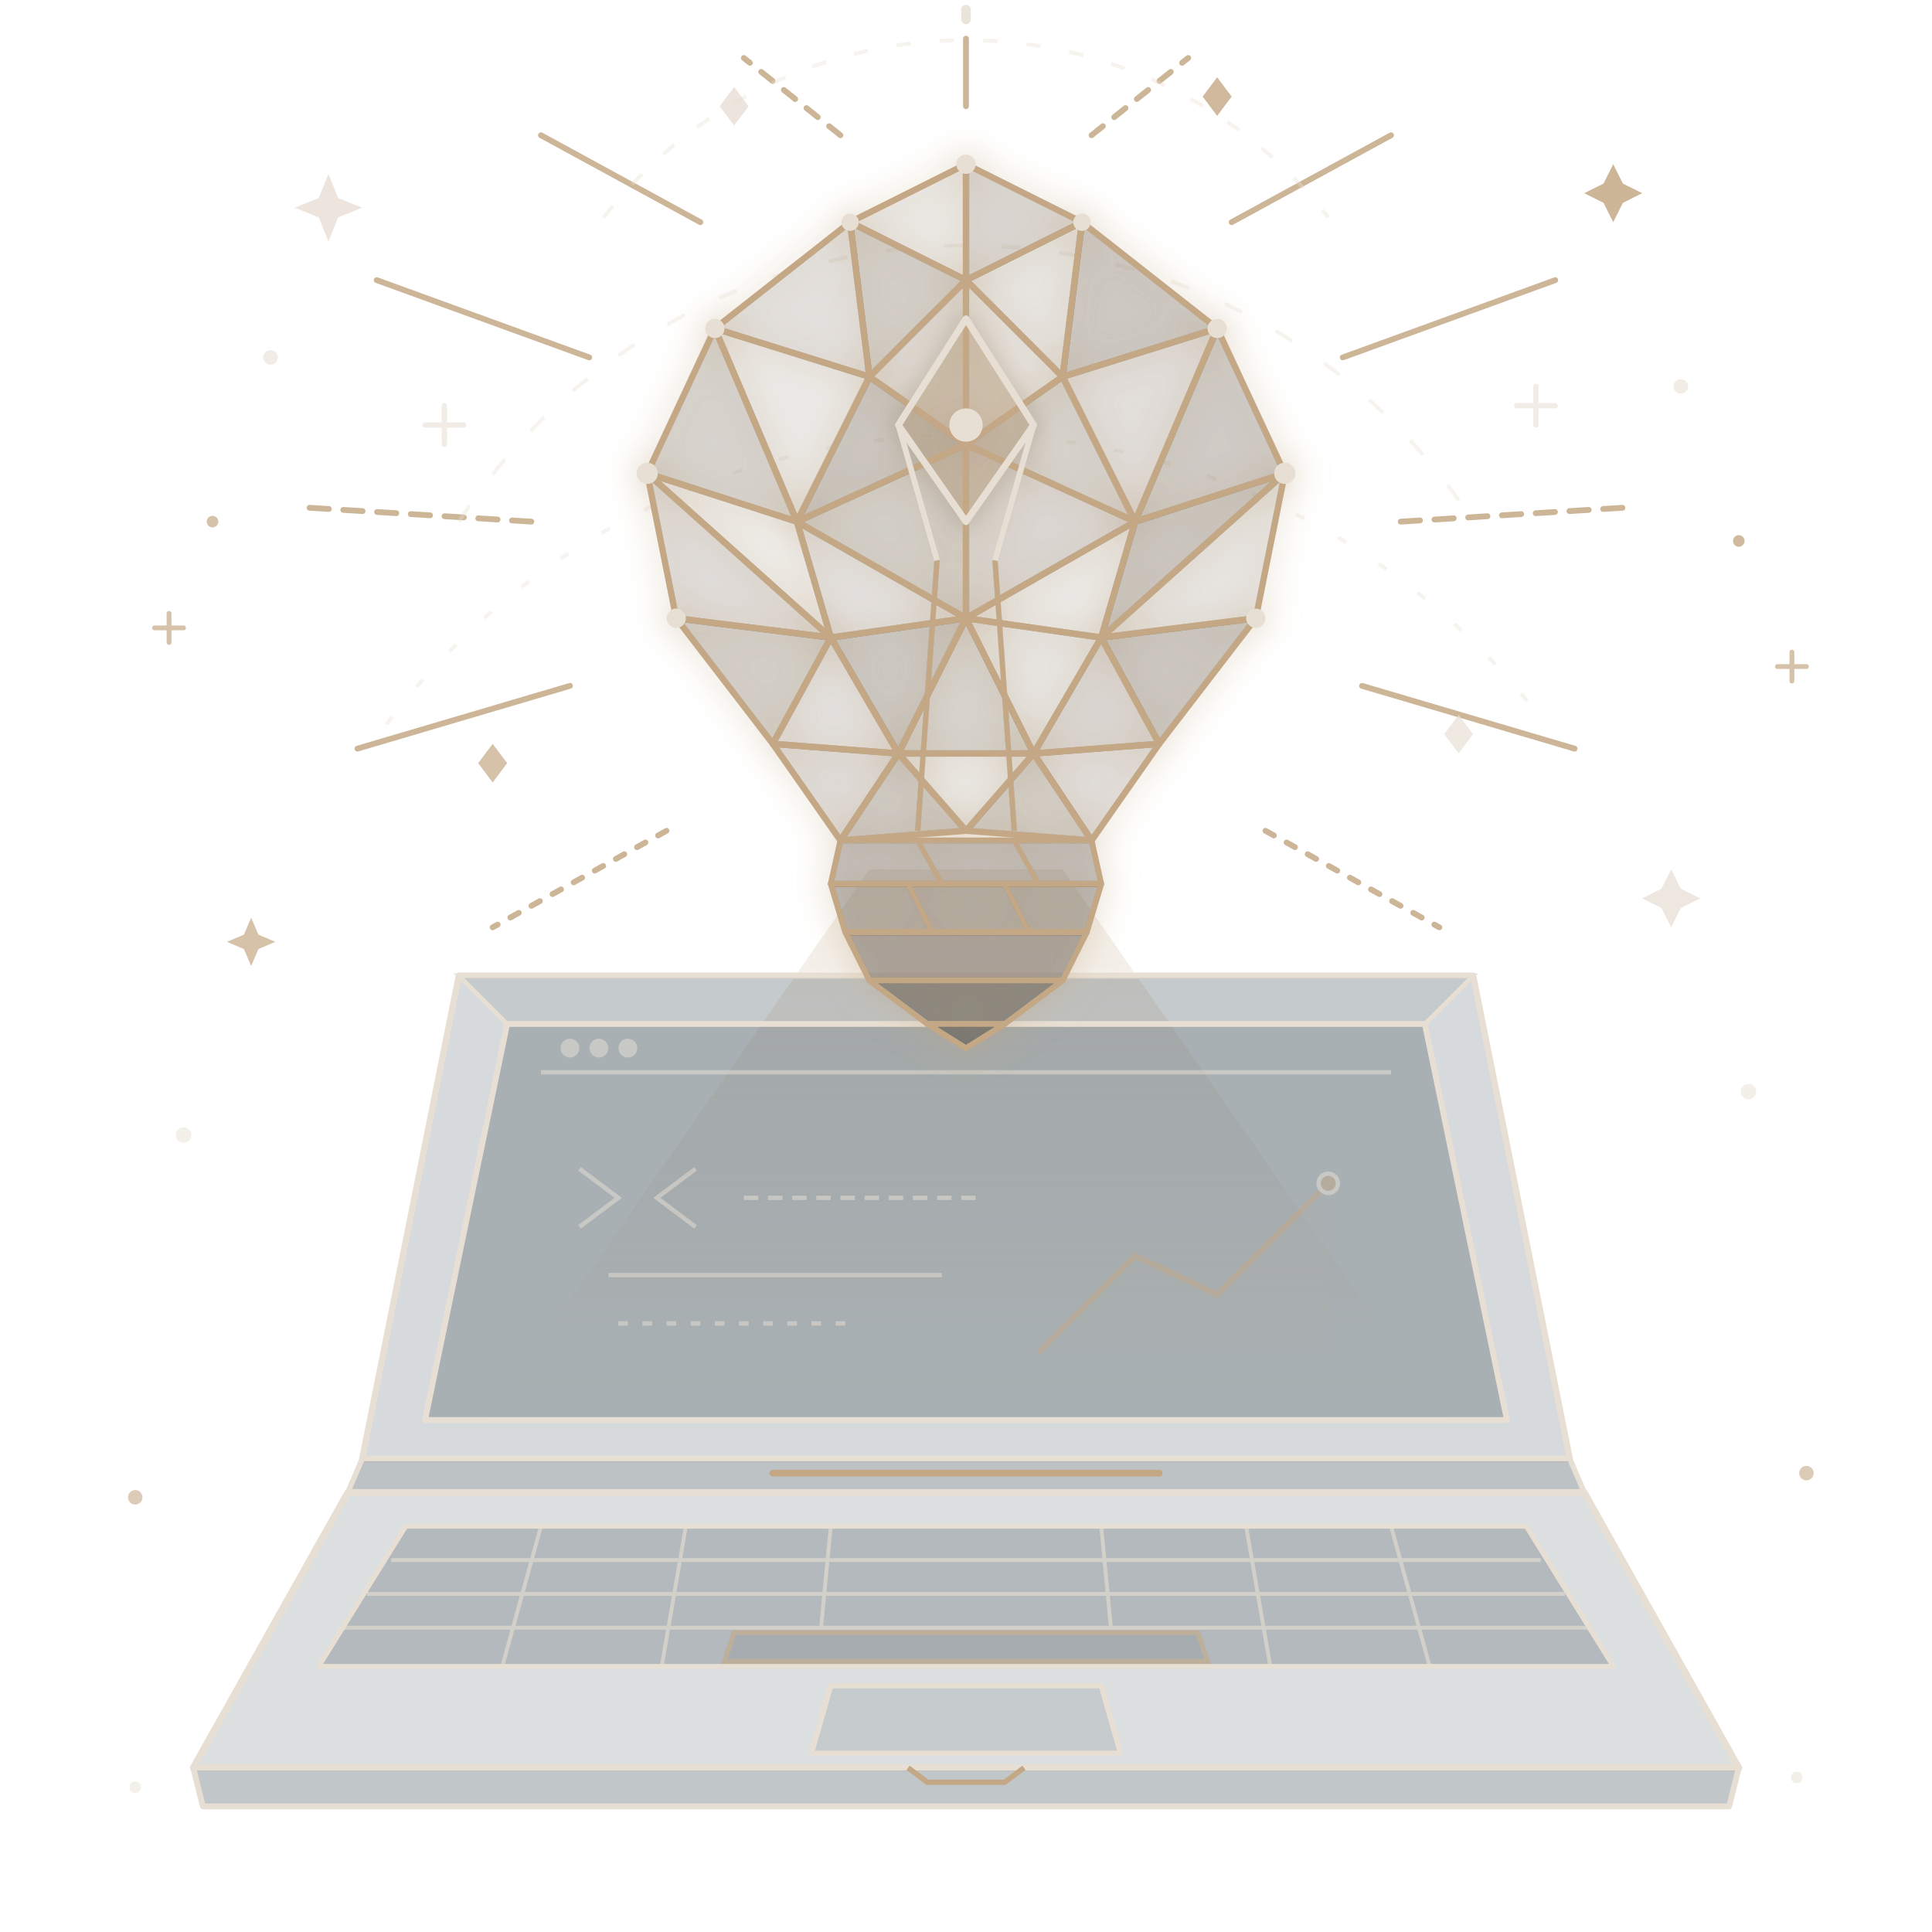
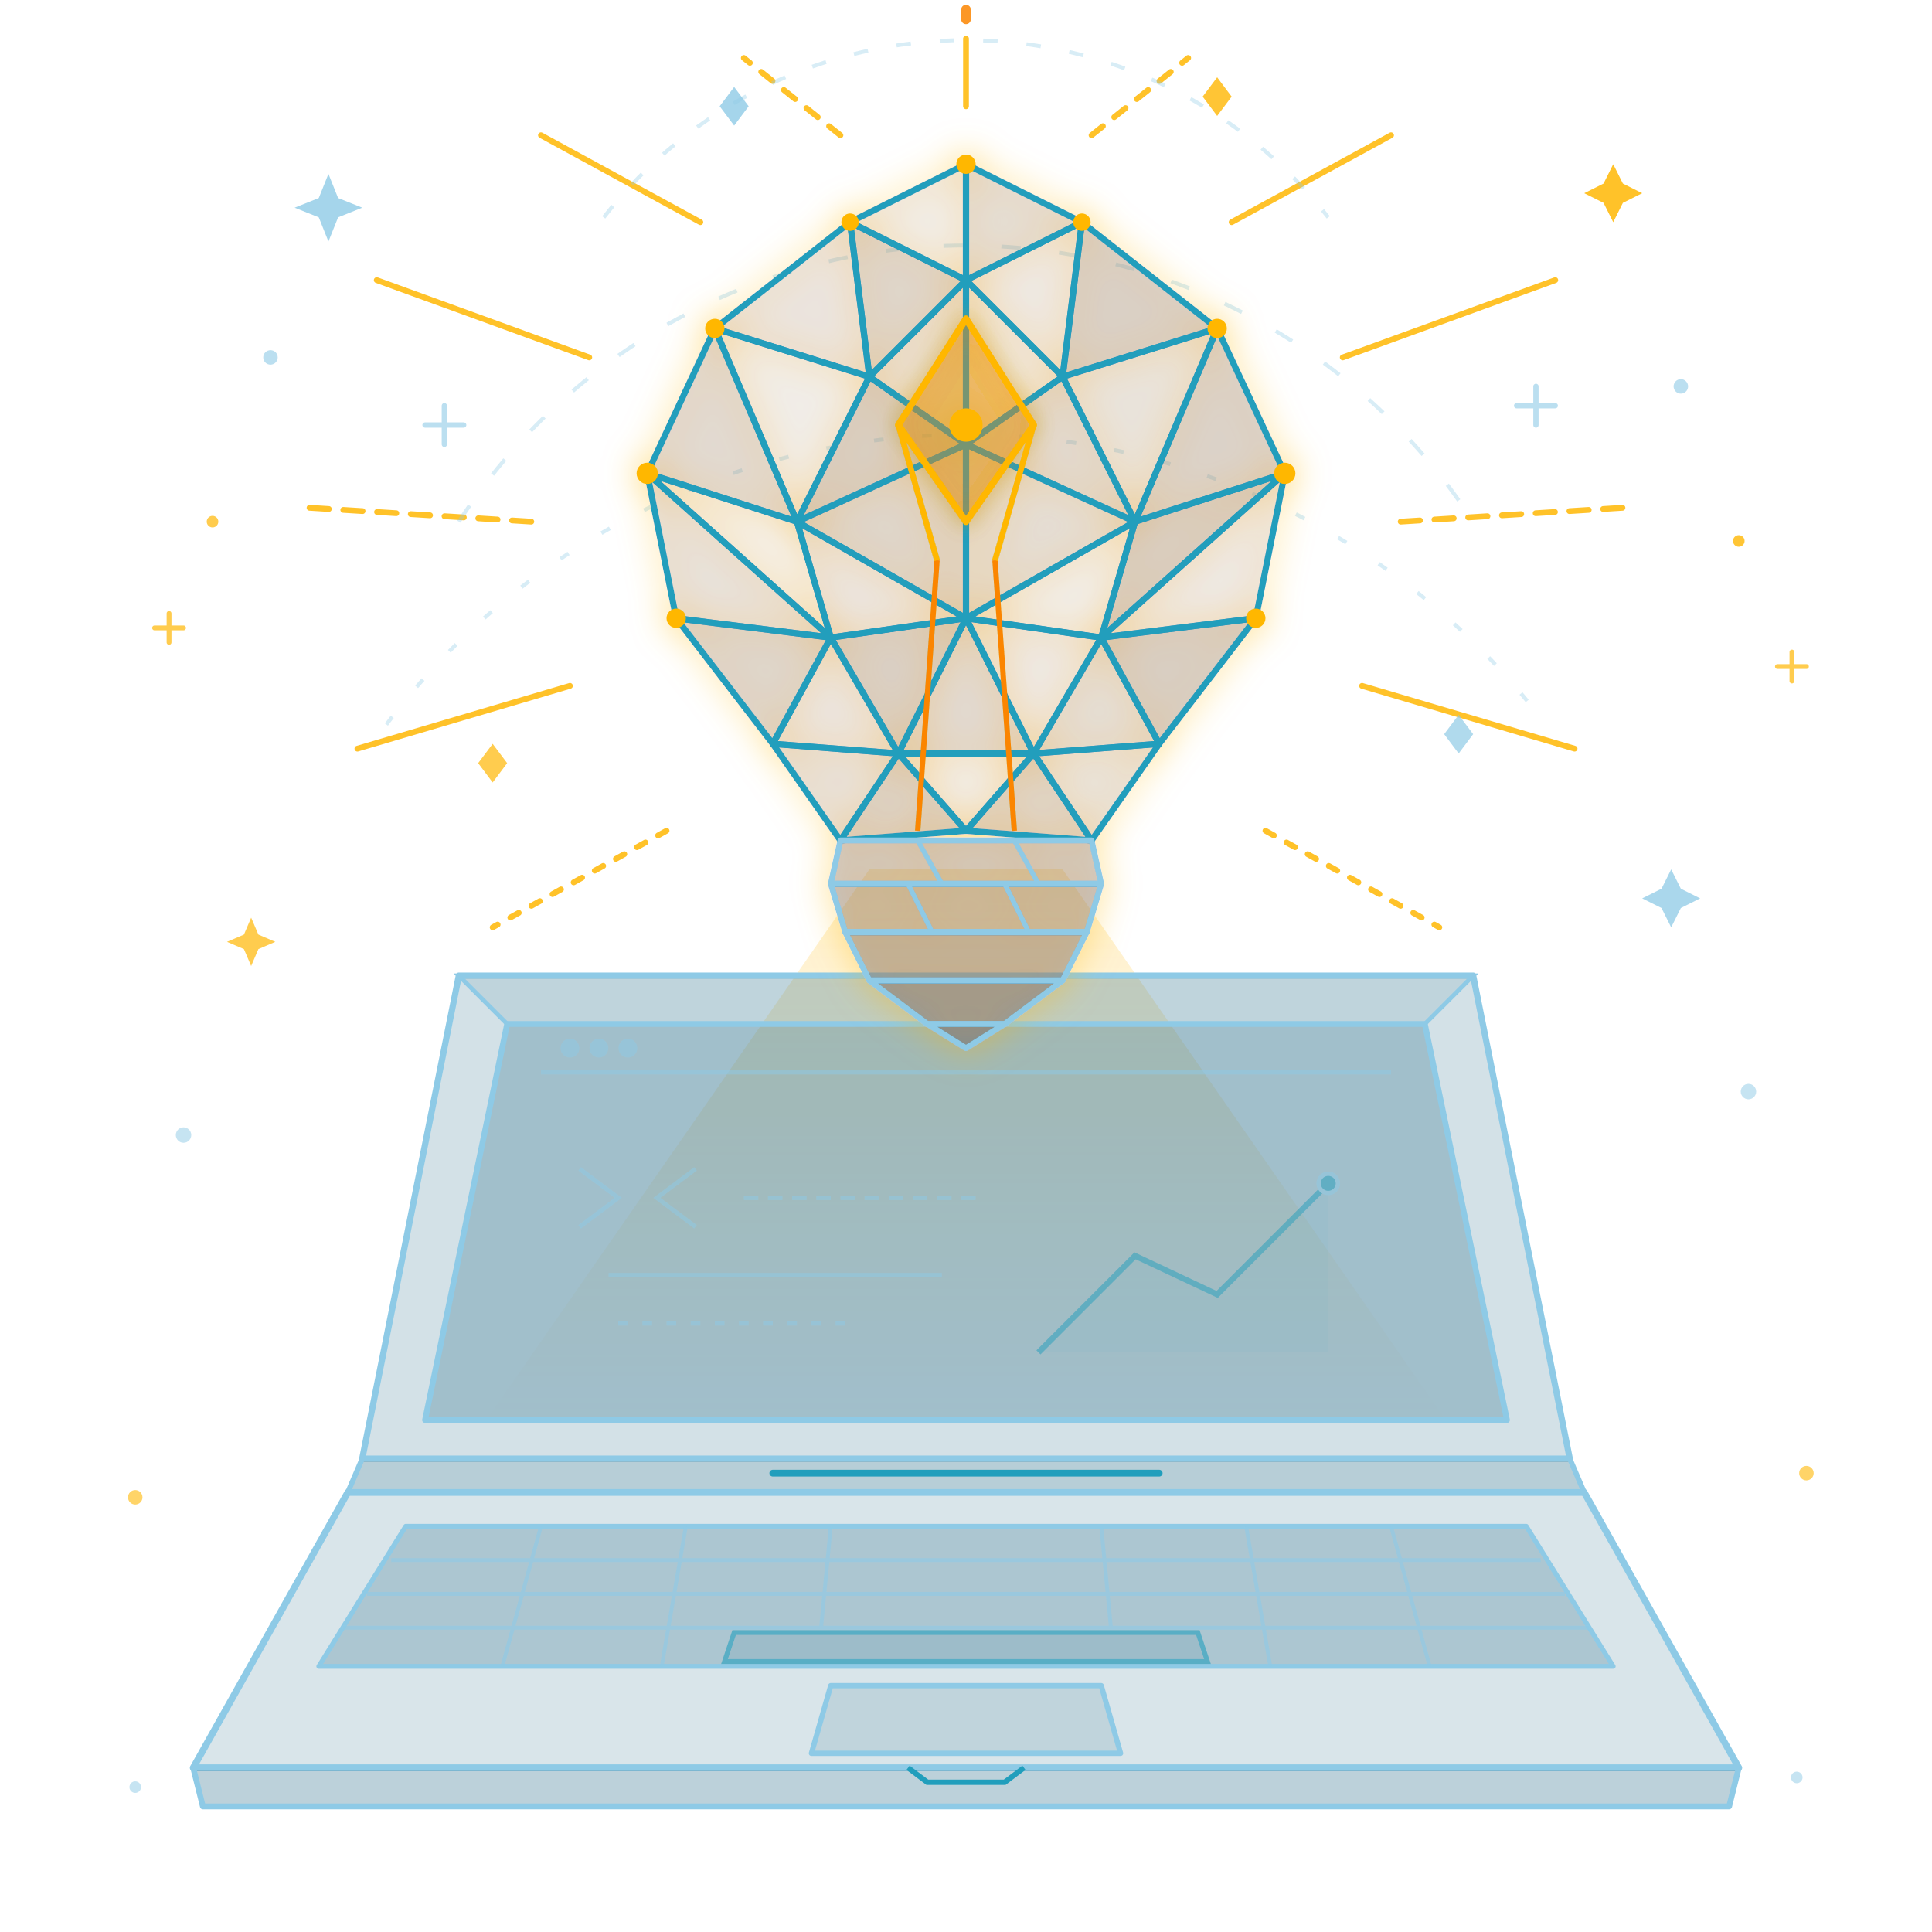
<svg xmlns="http://www.w3.org/2000/svg" viewBox="0 0 400 400" width="100%" height="100%" fill="none">
  <defs>
    <filter id="glow" x="-30%" y="-30%" width="160%" height="160%">
      <feGaussianBlur stdDeviation="3.5" result="blur" />
-       <feFlood flood-color="#C4A885" flood-opacity="0.65" result="glowColor" />
+       <feFlood flood-color="#FFB703" flood-opacity="0.65" result="glowColor" />
      <feComposite in="glowColor" in2="blur" operator="in" result="coloredBlur" />
      <feMerge>
        <feMergeNode in="coloredBlur" />
        <feMergeNode in="SourceGraphic" />
      </feMerge>
    </filter>
    <filter id="glow-subtle" x="-20%" y="-20%" width="140%" height="140%">
      <feGaussianBlur stdDeviation="2" result="blur" />
-       <feFlood flood-color="#C4A885" flood-opacity="0.45" result="glowColor" />
+       <feFlood flood-color="#FB8500" flood-opacity="0.45" result="glowColor" />
      <feComposite in="glowColor" in2="blur" operator="in" result="coloredBlur" />
      <feMerge>
        <feMergeNode in="coloredBlur" />
        <feMergeNode in="SourceGraphic" />
      </feMerge>
    </filter>
    <linearGradient id="lightCone" x1="50%" y1="0%" x2="50%" y2="100%">
-       <stop offset="0%" stop-color="#C4A885" stop-opacity="0.22" />
-       <stop offset="60%" stop-color="#C4A885" stop-opacity="0.08" />
-       <stop offset="100%" stop-color="#C4A885" stop-opacity="0.0" />
+       <stop offset="0%" stop-color="#FFB703" stop-opacity="0.22" />
+       <stop offset="60%" stop-color="#FFB703" stop-opacity="0.08" />
+       <stop offset="100%" stop-color="#FFB703" stop-opacity="0.0" />
    </linearGradient>
  </defs>
  <polygon points="180,180 220,180 300,295 100,295" fill="url(#lightCone)" />
-   <g stroke="#C4A885" stroke-width="1.2" stroke-linecap="round" opacity="0.85">
+   <g stroke="#FFB703" stroke-width="1.2" stroke-linecap="round" opacity="0.85">
    <line x1="200" y1="22" x2="200" y2="8" />
-     <line x1="200" y1="2" x2="200" y2="4" stroke="#E8DFD4" stroke-width="2" />
+     <line x1="200" y1="2" x2="200" y2="4" stroke="#FB8500" stroke-width="2" />
    <line x1="226" y1="28" x2="246" y2="12" stroke-dasharray="3 3" />
    <line x1="174" y1="28" x2="154" y2="12" stroke-dasharray="3 3" />
    <line x1="255" y1="46" x2="288" y2="28" />
    <line x1="145" y1="46" x2="112" y2="28" />
    <line x1="278" y1="74" x2="322" y2="58" />
    <line x1="122" y1="74" x2="78" y2="58" />
    <line x1="290" y1="108" x2="338" y2="105" stroke-dasharray="4 3" />
    <line x1="110" y1="108" x2="62" y2="105" stroke-dasharray="4 3" />
    <line x1="282" y1="142" x2="326" y2="155" />
    <line x1="118" y1="142" x2="74" y2="155" />
    <line x1="262" y1="172" x2="298" y2="192" stroke-dasharray="2 3" />
    <line x1="138" y1="172" x2="102" y2="192" stroke-dasharray="2 3" />
  </g>
-   <g stroke="#E8DFD4" stroke-width="0.8" opacity="0.35">
+   <g stroke="#8ECAE6" stroke-width="0.8" opacity="0.35">
    <path d="M 125,45 A 95,95 0 0,1 275,45" stroke-dasharray="3 6" />
    <path d="M 95,108 A 125,125 0 0,1 305,108" stroke-dasharray="4 8" />
    <path d="M 80,150 A 150,150 0 0,1 320,150" stroke-dasharray="2 8" />
  </g>
  <g id="laptop">
-     <polygon points="95,202 305,202 325,302 75,302" stroke="#E8DFD4" stroke-width="1.3" stroke-linejoin="round" fill="#22343D" fill-opacity="0.18" />
-     <polygon points="95,202 305,202 295,212 105,212" stroke="#E8DFD4" stroke-width="0.9" fill="#22343D" fill-opacity="0.10" />
-     <polygon points="105,212 295,212 312,294 88,294" stroke="#E8DFD4" stroke-width="1.2" stroke-linejoin="round" fill="#22343D" fill-opacity="0.25" />
-     <g stroke="#E8DFD4" stroke-width="0.9" opacity="0.5">
+     <polygon points="95,202 305,202 325,302 75,302" stroke="#8ECAE6" stroke-width="1.3" stroke-linejoin="round" fill="#0F5A7A" fill-opacity="0.18" />
+     <polygon points="95,202 305,202 295,212 105,212" stroke="#8ECAE6" stroke-width="0.9" fill="#0F5A7A" fill-opacity="0.10" />
+     <polygon points="105,212 295,212 312,294 88,294" stroke="#8ECAE6" stroke-width="1.2" stroke-linejoin="round" fill="#0F5A7A" fill-opacity="0.25" />
+     <g stroke="#8ECAE6" stroke-width="0.9" opacity="0.5">
      <line x1="112" y1="222" x2="288" y2="222" />
-       <circle cx="118" cy="217" r="1.5" fill="#E8DFD4" />
-       <circle cx="124" cy="217" r="1.5" fill="#E8DFD4" />
-       <circle cx="130" cy="217" r="1.5" fill="#E8DFD4" />
+       <circle cx="118" cy="217" r="1.5" fill="#8ECAE6" />
+       <circle cx="124" cy="217" r="1.5" fill="#8ECAE6" />
+       <circle cx="130" cy="217" r="1.5" fill="#8ECAE6" />
      <polyline points="120,242 128,248 120,254" />
      <polyline points="144,242 136,248 144,254" />
      <line x1="154" y1="248" x2="204" y2="248" stroke-dasharray="3 2" />
      <line x1="126" y1="264" x2="195" y2="264" />
      <line x1="128" y1="274" x2="175" y2="274" stroke-dasharray="2 3" />
-       <polyline points="215,280 235,260 252,268 275,245" stroke="#C4A885" stroke-width="1.2" />
-       <polygon points="215,280 235,260 252,268 275,245 275,280 215,280" fill="#C4A885" fill-opacity="0.08" stroke="none" />
-       <circle cx="275" cy="245" r="2" fill="#C4A885" />
+       <polyline points="215,280 235,260 252,268 275,245" stroke="#219EBC" stroke-width="1.2" />
+       <polygon points="215,280 235,260 252,268 275,245 275,280 215,280" fill="#219EBC" fill-opacity="0.08" stroke="none" />
+       <circle cx="275" cy="245" r="2" fill="#219EBC" />
    </g>
-     <polygon points="75,302 325,302 328,309 72,309" stroke="#E8DFD4" stroke-width="1.1" stroke-linejoin="round" fill="#22343D" fill-opacity="0.3" />
-     <line x1="160" y1="305" x2="240" y2="305" stroke="#C4A885" stroke-width="1.4" stroke-linecap="round" />
-     <polygon points="72,309 328,309 360,366 40,366" stroke="#E8DFD4" stroke-width="1.4" stroke-linejoin="round" fill="#22343D" fill-opacity="0.16" />
-     <polygon points="40,366 360,366 358,374 42,374" stroke="#E8DFD4" stroke-width="1.2" stroke-linejoin="round" fill="#22343D" fill-opacity="0.28" />
-     <polyline points="188,366 192,369 208,369 212,366" stroke="#C4A885" stroke-width="1.1" />
-     <polygon points="84,316 316,316 334,345 66,345" stroke="#E8DFD4" stroke-width="1" stroke-linejoin="round" fill="#22343D" fill-opacity="0.22" />
-     <g stroke="#E8DFD4" stroke-width="0.8" opacity="0.6">
+     <polygon points="75,302 325,302 328,309 72,309" stroke="#8ECAE6" stroke-width="1.1" stroke-linejoin="round" fill="#0F5A7A" fill-opacity="0.3" />
+     <line x1="160" y1="305" x2="240" y2="305" stroke="#219EBC" stroke-width="1.4" stroke-linecap="round" />
+     <polygon points="72,309 328,309 360,366 40,366" stroke="#8ECAE6" stroke-width="1.4" stroke-linejoin="round" fill="#0F5A7A" fill-opacity="0.16" />
+     <polygon points="40,366 360,366 358,374 42,374" stroke="#8ECAE6" stroke-width="1.2" stroke-linejoin="round" fill="#0F5A7A" fill-opacity="0.28" />
+     <polyline points="188,366 192,369 208,369 212,366" stroke="#219EBC" stroke-width="1.1" />
+     <polygon points="84,316 316,316 334,345 66,345" stroke="#8ECAE6" stroke-width="1" stroke-linejoin="round" fill="#0F5A7A" fill-opacity="0.22" />
+     <g stroke="#8ECAE6" stroke-width="0.8" opacity="0.6">
      <line x1="81" y1="323" x2="319" y2="323" />
      <line x1="76" y1="330" x2="324" y2="330" />
      <line x1="71" y1="337" x2="329" y2="337" />
      <line x1="112" y1="316" x2="104" y2="345" />
      <line x1="142" y1="316" x2="137" y2="345" />
      <line x1="172" y1="316" x2="170" y2="337" />
      <line x1="228" y1="316" x2="230" y2="337" />
      <line x1="258" y1="316" x2="263" y2="345" />
      <line x1="288" y1="316" x2="296" y2="345" />
-       <polygon points="152,338 248,338 250,344 150,344" stroke="#C4A885" stroke-width="1" fill="#22343D" fill-opacity="0.15" />
+       <polygon points="152,338 248,338 250,344 150,344" stroke="#219EBC" stroke-width="1" fill="#0F5A7A" fill-opacity="0.15" />
    </g>
-     <polygon points="172,349 228,349 232,363 168,363" stroke="#E8DFD4" stroke-width="1.1" stroke-linejoin="round" fill="#22343D" fill-opacity="0.12" />
+     <polygon points="172,349 228,349 232,363 168,363" stroke="#8ECAE6" stroke-width="1.1" stroke-linejoin="round" fill="#0F5A7A" fill-opacity="0.12" />
  </g>
  <g id="low-poly-lightbulb" filter="url(#glow)">
-     <polygon points="200,34 176,46 200,58" stroke="#C4A885" stroke-width="1.3" stroke-linejoin="round" fill="#22343D" fill-opacity="0.10" />
-     <polygon points="200,34 224,46 200,58" stroke="#C4A885" stroke-width="1.3" stroke-linejoin="round" fill="#22343D" fill-opacity="0.18" />
-     <polygon points="176,46 148,68 180,78" stroke="#C4A885" stroke-width="1.3" stroke-linejoin="round" fill="#22343D" fill-opacity="0.14" />
-     <polygon points="176,46 200,58 180,78" stroke="#C4A885" stroke-width="1.3" stroke-linejoin="round" fill="#22343D" fill-opacity="0.22" />
-     <polygon points="200,58 224,46 220,78" stroke="#C4A885" stroke-width="1.3" stroke-linejoin="round" fill="#22343D" fill-opacity="0.12" />
-     <polygon points="224,46 252,68 220,78" stroke="#C4A885" stroke-width="1.3" stroke-linejoin="round" fill="#22343D" fill-opacity="0.25" />
-     <polygon points="148,68 134,98 165,108" stroke="#C4A885" stroke-width="1.3" stroke-linejoin="round" fill="#22343D" fill-opacity="0.20" />
-     <polygon points="148,68 180,78 165,108" stroke="#C4A885" stroke-width="1.3" stroke-linejoin="round" fill="#22343D" fill-opacity="0.10" />
-     <polygon points="180,78 200,58 200,92" stroke="#C4A885" stroke-width="1.3" stroke-linejoin="round" fill="#22343D" fill-opacity="0.16" />
-     <polygon points="180,78 200,92 165,108" stroke="#C4A885" stroke-width="1.3" stroke-linejoin="round" fill="#22343D" fill-opacity="0.26" />
-     <polygon points="200,58 220,78 200,92" stroke="#C4A885" stroke-width="1.3" stroke-linejoin="round" fill="#22343D" fill-opacity="0.12" />
-     <polygon points="220,78 200,92 235,108" stroke="#C4A885" stroke-width="1.3" stroke-linejoin="round" fill="#22343D" fill-opacity="0.20" />
-     <polygon points="220,78 252,68 235,108" stroke="#C4A885" stroke-width="1.3" stroke-linejoin="round" fill="#22343D" fill-opacity="0.15" />
-     <polygon points="252,68 266,98 235,108" stroke="#C4A885" stroke-width="1.3" stroke-linejoin="round" fill="#22343D" fill-opacity="0.24" />
-     <polygon points="134,98 140,128 172,132" stroke="#C4A885" stroke-width="1.3" stroke-linejoin="round" fill="#22343D" fill-opacity="0.16" />
-     <polygon points="134,98 165,108 172,132" stroke="#C4A885" stroke-width="1.3" stroke-linejoin="round" fill="#22343D" fill-opacity="0.08" />
-     <polygon points="165,108 200,92 200,128" stroke="#C4A885" stroke-width="1.3" stroke-linejoin="round" fill="#22343D" fill-opacity="0.22" />
-     <polygon points="165,108 172,132 200,128" stroke="#C4A885" stroke-width="1.3" stroke-linejoin="round" fill="#22343D" fill-opacity="0.14" />
-     <polygon points="200,92 235,108 200,128" stroke="#C4A885" stroke-width="1.3" stroke-linejoin="round" fill="#22343D" fill-opacity="0.18" />
-     <polygon points="235,108 228,132 200,128" stroke="#C4A885" stroke-width="1.3" stroke-linejoin="round" fill="#22343D" fill-opacity="0.10" />
-     <polygon points="235,108 266,98 228,132" stroke="#C4A885" stroke-width="1.3" stroke-linejoin="round" fill="#22343D" fill-opacity="0.26" />
-     <polygon points="266,98 260,128 228,132" stroke="#C4A885" stroke-width="1.3" stroke-linejoin="round" fill="#22343D" fill-opacity="0.12" />
-     <polygon points="140,128 160,154 172,132" stroke="#C4A885" stroke-width="1.3" stroke-linejoin="round" fill="#22343D" fill-opacity="0.22" />
-     <polygon points="172,132 160,154 186,156" stroke="#C4A885" stroke-width="1.3" stroke-linejoin="round" fill="#22343D" fill-opacity="0.14" />
-     <polygon points="172,132 200,128 186,156" stroke="#C4A885" stroke-width="1.3" stroke-linejoin="round" fill="#22343D" fill-opacity="0.25" />
-     <polygon points="200,128 228,132 214,156" stroke="#C4A885" stroke-width="1.3" stroke-linejoin="round" fill="#22343D" fill-opacity="0.12" />
-     <polygon points="200,128 186,156 214,156" stroke="#C4A885" stroke-width="1.3" stroke-linejoin="round" fill="#22343D" fill-opacity="0.20" />
-     <polygon points="228,132 214,156 240,154" stroke="#C4A885" stroke-width="1.3" stroke-linejoin="round" fill="#22343D" fill-opacity="0.18" />
-     <polygon points="228,132 260,128 240,154" stroke="#C4A885" stroke-width="1.3" stroke-linejoin="round" fill="#22343D" fill-opacity="0.26" />
-     <polygon points="160,154 174,174 186,156" stroke="#C4A885" stroke-width="1.3" stroke-linejoin="round" fill="#22343D" fill-opacity="0.16" />
-     <polygon points="186,156 174,174 200,172" stroke="#C4A885" stroke-width="1.3" stroke-linejoin="round" fill="#22343D" fill-opacity="0.24" />
-     <polygon points="186,156 200,172 214,156" stroke="#C4A885" stroke-width="1.3" stroke-linejoin="round" fill="#22343D" fill-opacity="0.10" />
-     <polygon points="214,156 200,172 226,174" stroke="#C4A885" stroke-width="1.3" stroke-linejoin="round" fill="#22343D" fill-opacity="0.22" />
-     <polygon points="214,156 226,174 240,154" stroke="#C4A885" stroke-width="1.3" stroke-linejoin="round" fill="#22343D" fill-opacity="0.15" />
-     <polygon points="174,174 226,174 228,183 172,183" stroke="#C4A885" stroke-width="1.2" stroke-linejoin="round" fill="#22343D" fill-opacity="0.3" />
-     <line x1="172" y1="183" x2="228" y2="183" stroke="#C4A885" stroke-width="1.3" />
-     <line x1="190" y1="174" x2="195" y2="183" stroke="#C4A885" stroke-width="1" />
-     <line x1="210" y1="174" x2="215" y2="183" stroke="#C4A885" stroke-width="1" />
-     <polygon points="172,183 228,183 225,193 175,193" stroke="#C4A885" stroke-width="1.2" stroke-linejoin="round" fill="#22343D" fill-opacity="0.35" />
-     <line x1="175" y1="193" x2="225" y2="193" stroke="#C4A885" stroke-width="1.3" />
-     <line x1="188" y1="183" x2="193" y2="193" stroke="#C4A885" stroke-width="1" />
-     <line x1="208" y1="183" x2="213" y2="193" stroke="#C4A885" stroke-width="1" />
-     <polygon points="175,193 225,193 220,203 180,203" stroke="#C4A885" stroke-width="1.2" stroke-linejoin="round" fill="#22343D" fill-opacity="0.4" />
-     <line x1="180" y1="203" x2="220" y2="203" stroke="#C4A885" stroke-width="1.3" />
-     <polygon points="180,203 220,203 208,212 192,212" stroke="#C4A885" stroke-width="1.2" stroke-linejoin="round" fill="#22343D" fill-opacity="0.45" />
-     <polygon points="192,212 208,212 200,217" stroke="#C4A885" stroke-width="1.2" stroke-linejoin="round" fill="#22343D" fill-opacity="0.5" />
-     <g id="filament" stroke="#E8DFD4" stroke-width="1.3" stroke-linejoin="round">
-       <line x1="190" y1="172" x2="194" y2="116" stroke="#C4A885" stroke-width="1.1" />
-       <line x1="210" y1="172" x2="206" y2="116" stroke="#C4A885" stroke-width="1.1" />
-       <polygon points="200,66 214,88 200,108 186,88" fill="#C4A885" fill-opacity="0.3" stroke="#E8DFD4" stroke-width="1.4" filter="url(#glow-subtle)" />
-       <line x1="186" y1="88" x2="194" y2="116" stroke="#E8DFD4" stroke-width="1.2" />
-       <line x1="214" y1="88" x2="206" y2="116" stroke="#E8DFD4" stroke-width="1.2" />
-       <circle cx="200" cy="88" r="2.8" fill="#E8DFD4" />
+     <polygon points="200,34 176,46 200,58" stroke="#219EBC" stroke-width="1.3" stroke-linejoin="round" fill="#0F5A7A" fill-opacity="0.10" />
+     <polygon points="200,34 224,46 200,58" stroke="#219EBC" stroke-width="1.3" stroke-linejoin="round" fill="#0F5A7A" fill-opacity="0.18" />
+     <polygon points="176,46 148,68 180,78" stroke="#219EBC" stroke-width="1.3" stroke-linejoin="round" fill="#0F5A7A" fill-opacity="0.14" />
+     <polygon points="176,46 200,58 180,78" stroke="#219EBC" stroke-width="1.3" stroke-linejoin="round" fill="#0F5A7A" fill-opacity="0.22" />
+     <polygon points="200,58 224,46 220,78" stroke="#219EBC" stroke-width="1.3" stroke-linejoin="round" fill="#0F5A7A" fill-opacity="0.12" />
+     <polygon points="224,46 252,68 220,78" stroke="#219EBC" stroke-width="1.3" stroke-linejoin="round" fill="#0F5A7A" fill-opacity="0.25" />
+     <polygon points="148,68 134,98 165,108" stroke="#219EBC" stroke-width="1.3" stroke-linejoin="round" fill="#0F5A7A" fill-opacity="0.20" />
+     <polygon points="148,68 180,78 165,108" stroke="#219EBC" stroke-width="1.3" stroke-linejoin="round" fill="#0F5A7A" fill-opacity="0.10" />
+     <polygon points="180,78 200,58 200,92" stroke="#219EBC" stroke-width="1.3" stroke-linejoin="round" fill="#0F5A7A" fill-opacity="0.16" />
+     <polygon points="180,78 200,92 165,108" stroke="#219EBC" stroke-width="1.3" stroke-linejoin="round" fill="#0F5A7A" fill-opacity="0.26" />
+     <polygon points="200,58 220,78 200,92" stroke="#219EBC" stroke-width="1.3" stroke-linejoin="round" fill="#0F5A7A" fill-opacity="0.12" />
+     <polygon points="220,78 200,92 235,108" stroke="#219EBC" stroke-width="1.3" stroke-linejoin="round" fill="#0F5A7A" fill-opacity="0.20" />
+     <polygon points="220,78 252,68 235,108" stroke="#219EBC" stroke-width="1.3" stroke-linejoin="round" fill="#0F5A7A" fill-opacity="0.15" />
+     <polygon points="252,68 266,98 235,108" stroke="#219EBC" stroke-width="1.3" stroke-linejoin="round" fill="#0F5A7A" fill-opacity="0.24" />
+     <polygon points="134,98 140,128 172,132" stroke="#219EBC" stroke-width="1.3" stroke-linejoin="round" fill="#0F5A7A" fill-opacity="0.16" />
+     <polygon points="134,98 165,108 172,132" stroke="#219EBC" stroke-width="1.3" stroke-linejoin="round" fill="#0F5A7A" fill-opacity="0.08" />
+     <polygon points="165,108 200,92 200,128" stroke="#219EBC" stroke-width="1.3" stroke-linejoin="round" fill="#0F5A7A" fill-opacity="0.22" />
+     <polygon points="165,108 172,132 200,128" stroke="#219EBC" stroke-width="1.3" stroke-linejoin="round" fill="#0F5A7A" fill-opacity="0.14" />
+     <polygon points="200,92 235,108 200,128" stroke="#219EBC" stroke-width="1.3" stroke-linejoin="round" fill="#0F5A7A" fill-opacity="0.18" />
+     <polygon points="235,108 228,132 200,128" stroke="#219EBC" stroke-width="1.3" stroke-linejoin="round" fill="#0F5A7A" fill-opacity="0.10" />
+     <polygon points="235,108 266,98 228,132" stroke="#219EBC" stroke-width="1.3" stroke-linejoin="round" fill="#0F5A7A" fill-opacity="0.26" />
+     <polygon points="266,98 260,128 228,132" stroke="#219EBC" stroke-width="1.3" stroke-linejoin="round" fill="#0F5A7A" fill-opacity="0.12" />
+     <polygon points="140,128 160,154 172,132" stroke="#219EBC" stroke-width="1.3" stroke-linejoin="round" fill="#0F5A7A" fill-opacity="0.22" />
+     <polygon points="172,132 160,154 186,156" stroke="#219EBC" stroke-width="1.3" stroke-linejoin="round" fill="#0F5A7A" fill-opacity="0.14" />
+     <polygon points="172,132 200,128 186,156" stroke="#219EBC" stroke-width="1.3" stroke-linejoin="round" fill="#0F5A7A" fill-opacity="0.25" />
+     <polygon points="200,128 228,132 214,156" stroke="#219EBC" stroke-width="1.3" stroke-linejoin="round" fill="#0F5A7A" fill-opacity="0.12" />
+     <polygon points="200,128 186,156 214,156" stroke="#219EBC" stroke-width="1.3" stroke-linejoin="round" fill="#0F5A7A" fill-opacity="0.20" />
+     <polygon points="228,132 214,156 240,154" stroke="#219EBC" stroke-width="1.3" stroke-linejoin="round" fill="#0F5A7A" fill-opacity="0.18" />
+     <polygon points="228,132 260,128 240,154" stroke="#219EBC" stroke-width="1.3" stroke-linejoin="round" fill="#0F5A7A" fill-opacity="0.26" />
+     <polygon points="160,154 174,174 186,156" stroke="#219EBC" stroke-width="1.3" stroke-linejoin="round" fill="#0F5A7A" fill-opacity="0.16" />
+     <polygon points="186,156 174,174 200,172" stroke="#219EBC" stroke-width="1.3" stroke-linejoin="round" fill="#0F5A7A" fill-opacity="0.24" />
+     <polygon points="186,156 200,172 214,156" stroke="#219EBC" stroke-width="1.3" stroke-linejoin="round" fill="#0F5A7A" fill-opacity="0.10" />
+     <polygon points="214,156 200,172 226,174" stroke="#219EBC" stroke-width="1.3" stroke-linejoin="round" fill="#0F5A7A" fill-opacity="0.22" />
+     <polygon points="214,156 226,174 240,154" stroke="#219EBC" stroke-width="1.3" stroke-linejoin="round" fill="#0F5A7A" fill-opacity="0.15" />
+     <polygon points="174,174 226,174 228,183 172,183" stroke="#8ECAE6" stroke-width="1.2" stroke-linejoin="round" fill="#0F5A7A" fill-opacity="0.3" />
+     <line x1="172" y1="183" x2="228" y2="183" stroke="#8ECAE6" stroke-width="1.3" />
+     <line x1="190" y1="174" x2="195" y2="183" stroke="#8ECAE6" stroke-width="1" />
+     <line x1="210" y1="174" x2="215" y2="183" stroke="#8ECAE6" stroke-width="1" />
+     <polygon points="172,183 228,183 225,193 175,193" stroke="#8ECAE6" stroke-width="1.2" stroke-linejoin="round" fill="#0F5A7A" fill-opacity="0.35" />
+     <line x1="175" y1="193" x2="225" y2="193" stroke="#8ECAE6" stroke-width="1.3" />
+     <line x1="188" y1="183" x2="193" y2="193" stroke="#8ECAE6" stroke-width="1" />
+     <line x1="208" y1="183" x2="213" y2="193" stroke="#8ECAE6" stroke-width="1" />
+     <polygon points="175,193 225,193 220,203 180,203" stroke="#8ECAE6" stroke-width="1.2" stroke-linejoin="round" fill="#0F5A7A" fill-opacity="0.4" />
+     <line x1="180" y1="203" x2="220" y2="203" stroke="#8ECAE6" stroke-width="1.3" />
+     <polygon points="180,203 220,203 208,212 192,212" stroke="#8ECAE6" stroke-width="1.2" stroke-linejoin="round" fill="#0F5A7A" fill-opacity="0.45" />
+     <polygon points="192,212 208,212 200,217" stroke="#8ECAE6" stroke-width="1.2" stroke-linejoin="round" fill="#0F5A7A" fill-opacity="0.5" />
+     <g id="filament" stroke="#FFB703" stroke-width="1.3" stroke-linejoin="round">
+       <line x1="190" y1="172" x2="194" y2="116" stroke="#FB8500" stroke-width="1.1" />
+       <line x1="210" y1="172" x2="206" y2="116" stroke="#FB8500" stroke-width="1.1" />
+       <polygon points="200,66 214,88 200,108 186,88" fill="#FB8500" fill-opacity="0.3" stroke="#FFB703" stroke-width="1.4" filter="url(#glow-subtle)" />
+       <line x1="186" y1="88" x2="194" y2="116" stroke="#FFB703" stroke-width="1.2" />
+       <line x1="214" y1="88" x2="206" y2="116" stroke="#FFB703" stroke-width="1.2" />
+       <circle cx="200" cy="88" r="2.8" fill="#FFB703" />
    </g>
-     <circle cx="200" cy="34" r="2" fill="#E8DFD4" />
-     <circle cx="176" cy="46" r="1.8" fill="#E8DFD4" />
-     <circle cx="224" cy="46" r="1.8" fill="#E8DFD4" />
-     <circle cx="148" cy="68" r="2" fill="#E8DFD4" />
-     <circle cx="252" cy="68" r="2" fill="#E8DFD4" />
-     <circle cx="134" cy="98" r="2.2" fill="#E8DFD4" />
-     <circle cx="266" cy="98" r="2.2" fill="#E8DFD4" />
-     <circle cx="140" cy="128" r="2" fill="#E8DFD4" />
-     <circle cx="260" cy="128" r="2" fill="#E8DFD4" />
+     <circle cx="200" cy="34" r="2" fill="#FFB703" />
+     <circle cx="176" cy="46" r="1.8" fill="#FFB703" />
+     <circle cx="224" cy="46" r="1.8" fill="#FFB703" />
+     <circle cx="148" cy="68" r="2" fill="#FFB703" />
+     <circle cx="252" cy="68" r="2" fill="#FFB703" />
+     <circle cx="134" cy="98" r="2.2" fill="#FFB703" />
+     <circle cx="266" cy="98" r="2.2" fill="#FFB703" />
+     <circle cx="140" cy="128" r="2" fill="#FFB703" />
+     <circle cx="260" cy="128" r="2" fill="#FFB703" />
  </g>
  <g id="floating-particles">
-     <path d="M 68,36 L 70,41 L 75,43 L 70,45 L 68,50 L 66,45 L 61,43 L 66,41 Z" fill="#E8DFD4" opacity="0.8" />
-     <path d="M 334,34 L 336,38 L 340,40 L 336,42 L 334,46 L 332,42 L 328,40 L 332,38 Z" fill="#C4A885" opacity="0.85" />
-     <path d="M 346,180 L 348,184 L 352,186 L 348,188 L 346,192 L 344,188 L 340,186 L 344,184 Z" fill="#E8DFD4" opacity="0.75" />
-     <path d="M 52,190 L 53.5,193.5 L 57,195 L 53.5,196.5 L 52,200 L 50.5,196.5 L 47,195 L 50.5,193.5 Z" fill="#C4A885" opacity="0.7" />
-     <path d="M 88,88 H 96 M 92,84 V 92" stroke="#E8DFD4" stroke-width="1.1" stroke-linecap="round" opacity="0.6" />
-     <path d="M 314,84 H 322 M 318,80 V 88" stroke="#E8DFD4" stroke-width="1.1" stroke-linecap="round" opacity="0.6" />
-     <path d="M 368,138 H 374 M 371,135 V 141" stroke="#C4A885" stroke-width="1" stroke-linecap="round" opacity="0.7" />
-     <path d="M 32,130 H 38 M 35,127 V 133" stroke="#C4A885" stroke-width="1" stroke-linecap="round" opacity="0.7" />
-     <polygon points="102,154 105,158 102,162 99,158" fill="#C4A885" opacity="0.7" />
-     <polygon points="302,148 305,152 302,156 299,152" fill="#E8DFD4" opacity="0.7" />
-     <polygon points="152,18 155,22 152,26 149,22" fill="#E8DFD4" opacity="0.8" />
-     <polygon points="252,16 255,20 252,24 249,20" fill="#C4A885" opacity="0.8" />
-     <circle cx="56" cy="74" r="1.5" fill="#E8DFD4" opacity="0.6" />
-     <circle cx="44" cy="108" r="1.2" fill="#C4A885" opacity="0.7" />
-     <circle cx="348" cy="80" r="1.5" fill="#E8DFD4" opacity="0.6" />
-     <circle cx="360" cy="112" r="1.2" fill="#C4A885" opacity="0.8" />
-     <circle cx="362" cy="226" r="1.6" fill="#E8DFD4" opacity="0.5" />
-     <circle cx="38" cy="235" r="1.6" fill="#E8DFD4" opacity="0.5" />
-     <circle cx="28" cy="310" r="1.5" fill="#C4A885" opacity="0.6" />
-     <circle cx="374" cy="305" r="1.5" fill="#C4A885" opacity="0.6" />
-     <circle cx="28" cy="370" r="1.2" fill="#E8DFD4" opacity="0.5" />
-     <circle cx="372" cy="368" r="1.2" fill="#E8DFD4" opacity="0.5" />
+     <path d="M 68,36 L 70,41 L 75,43 L 70,45 L 68,50 L 66,45 L 61,43 L 66,41 Z" fill="#8ECAE6" opacity="0.8" />
+     <path d="M 334,34 L 336,38 L 340,40 L 336,42 L 334,46 L 332,42 L 328,40 L 332,38 Z" fill="#FFB703" opacity="0.85" />
+     <path d="M 346,180 L 348,184 L 352,186 L 348,188 L 346,192 L 344,188 L 340,186 L 344,184 Z" fill="#8ECAE6" opacity="0.75" />
+     <path d="M 52,190 L 53.5,193.5 L 57,195 L 53.5,196.5 L 52,200 L 50.5,196.5 L 47,195 L 50.5,193.5 Z" fill="#FFB703" opacity="0.7" />
+     <path d="M 88,88 H 96 M 92,84 V 92" stroke="#8ECAE6" stroke-width="1.1" stroke-linecap="round" opacity="0.6" />
+     <path d="M 314,84 H 322 M 318,80 V 88" stroke="#8ECAE6" stroke-width="1.1" stroke-linecap="round" opacity="0.6" />
+     <path d="M 368,138 H 374 M 371,135 V 141" stroke="#FFB703" stroke-width="1" stroke-linecap="round" opacity="0.7" />
+     <path d="M 32,130 H 38 M 35,127 V 133" stroke="#FFB703" stroke-width="1" stroke-linecap="round" opacity="0.7" />
+     <polygon points="102,154 105,158 102,162 99,158" fill="#FFB703" opacity="0.7" />
+     <polygon points="302,148 305,152 302,156 299,152" fill="#8ECAE6" opacity="0.7" />
+     <polygon points="152,18 155,22 152,26 149,22" fill="#8ECAE6" opacity="0.8" />
+     <polygon points="252,16 255,20 252,24 249,20" fill="#FFB703" opacity="0.8" />
+     <circle cx="56" cy="74" r="1.5" fill="#8ECAE6" opacity="0.6" />
+     <circle cx="44" cy="108" r="1.2" fill="#FFB703" opacity="0.7" />
+     <circle cx="348" cy="80" r="1.5" fill="#8ECAE6" opacity="0.6" />
+     <circle cx="360" cy="112" r="1.2" fill="#FFB703" opacity="0.8" />
+     <circle cx="362" cy="226" r="1.6" fill="#8ECAE6" opacity="0.5" />
+     <circle cx="38" cy="235" r="1.6" fill="#8ECAE6" opacity="0.5" />
+     <circle cx="28" cy="310" r="1.5" fill="#FFB703" opacity="0.6" />
+     <circle cx="374" cy="305" r="1.5" fill="#FFB703" opacity="0.6" />
+     <circle cx="28" cy="370" r="1.2" fill="#8ECAE6" opacity="0.5" />
+     <circle cx="372" cy="368" r="1.2" fill="#8ECAE6" opacity="0.5" />
  </g>
</svg>
